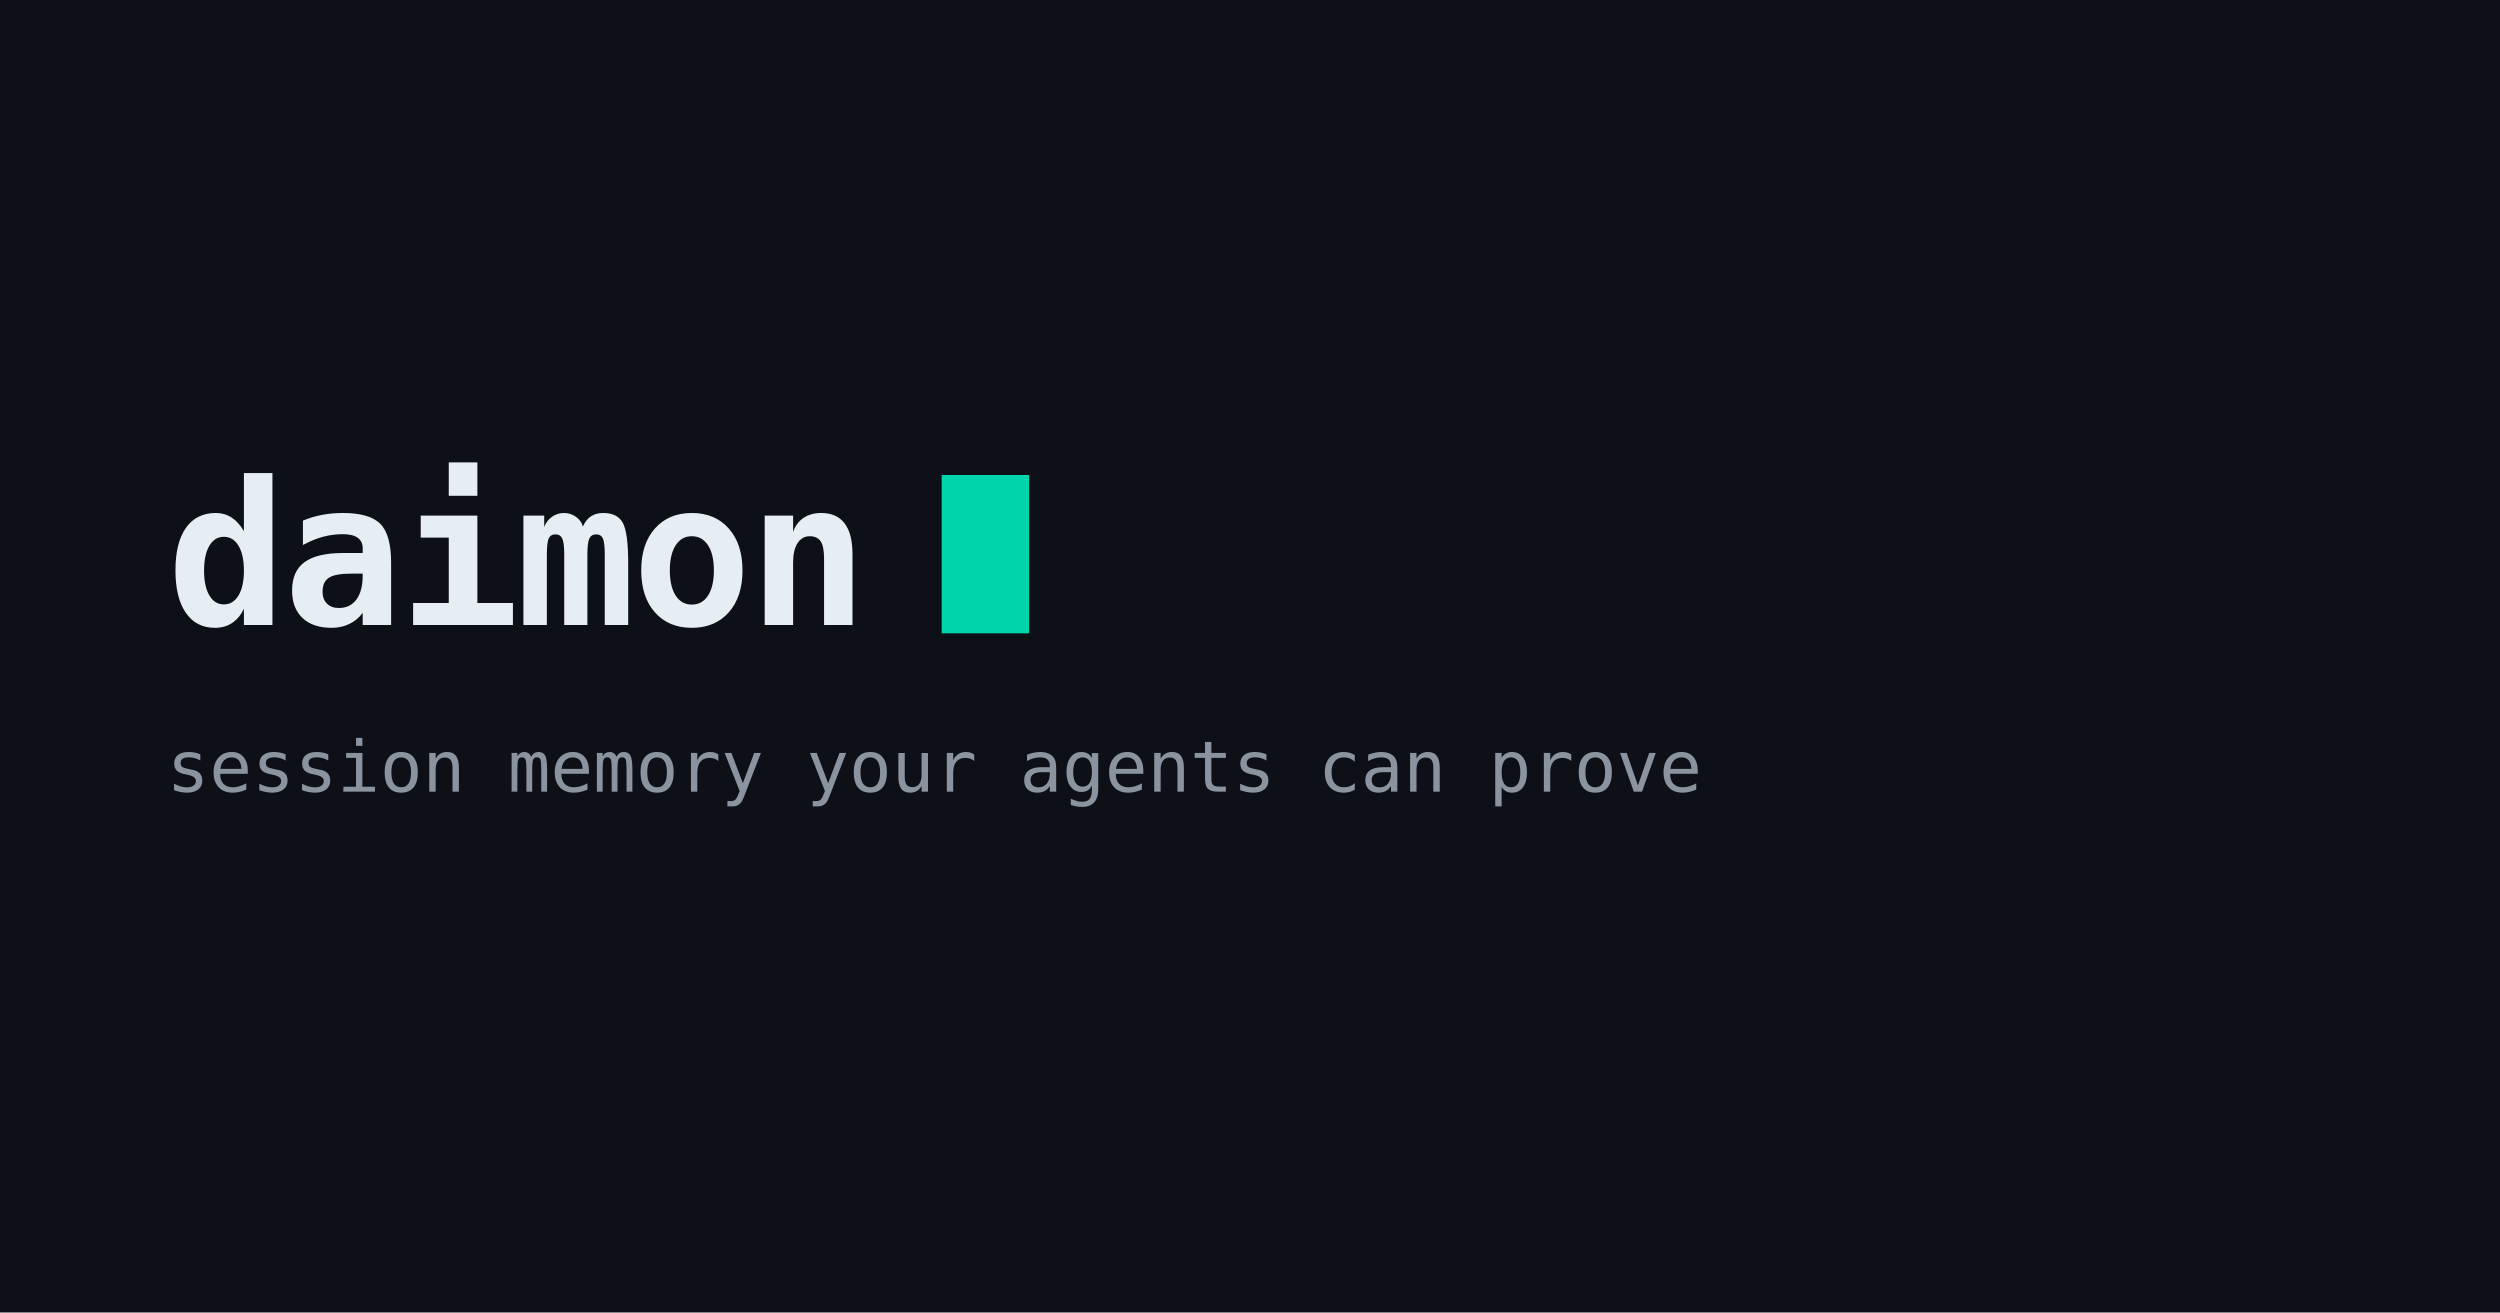
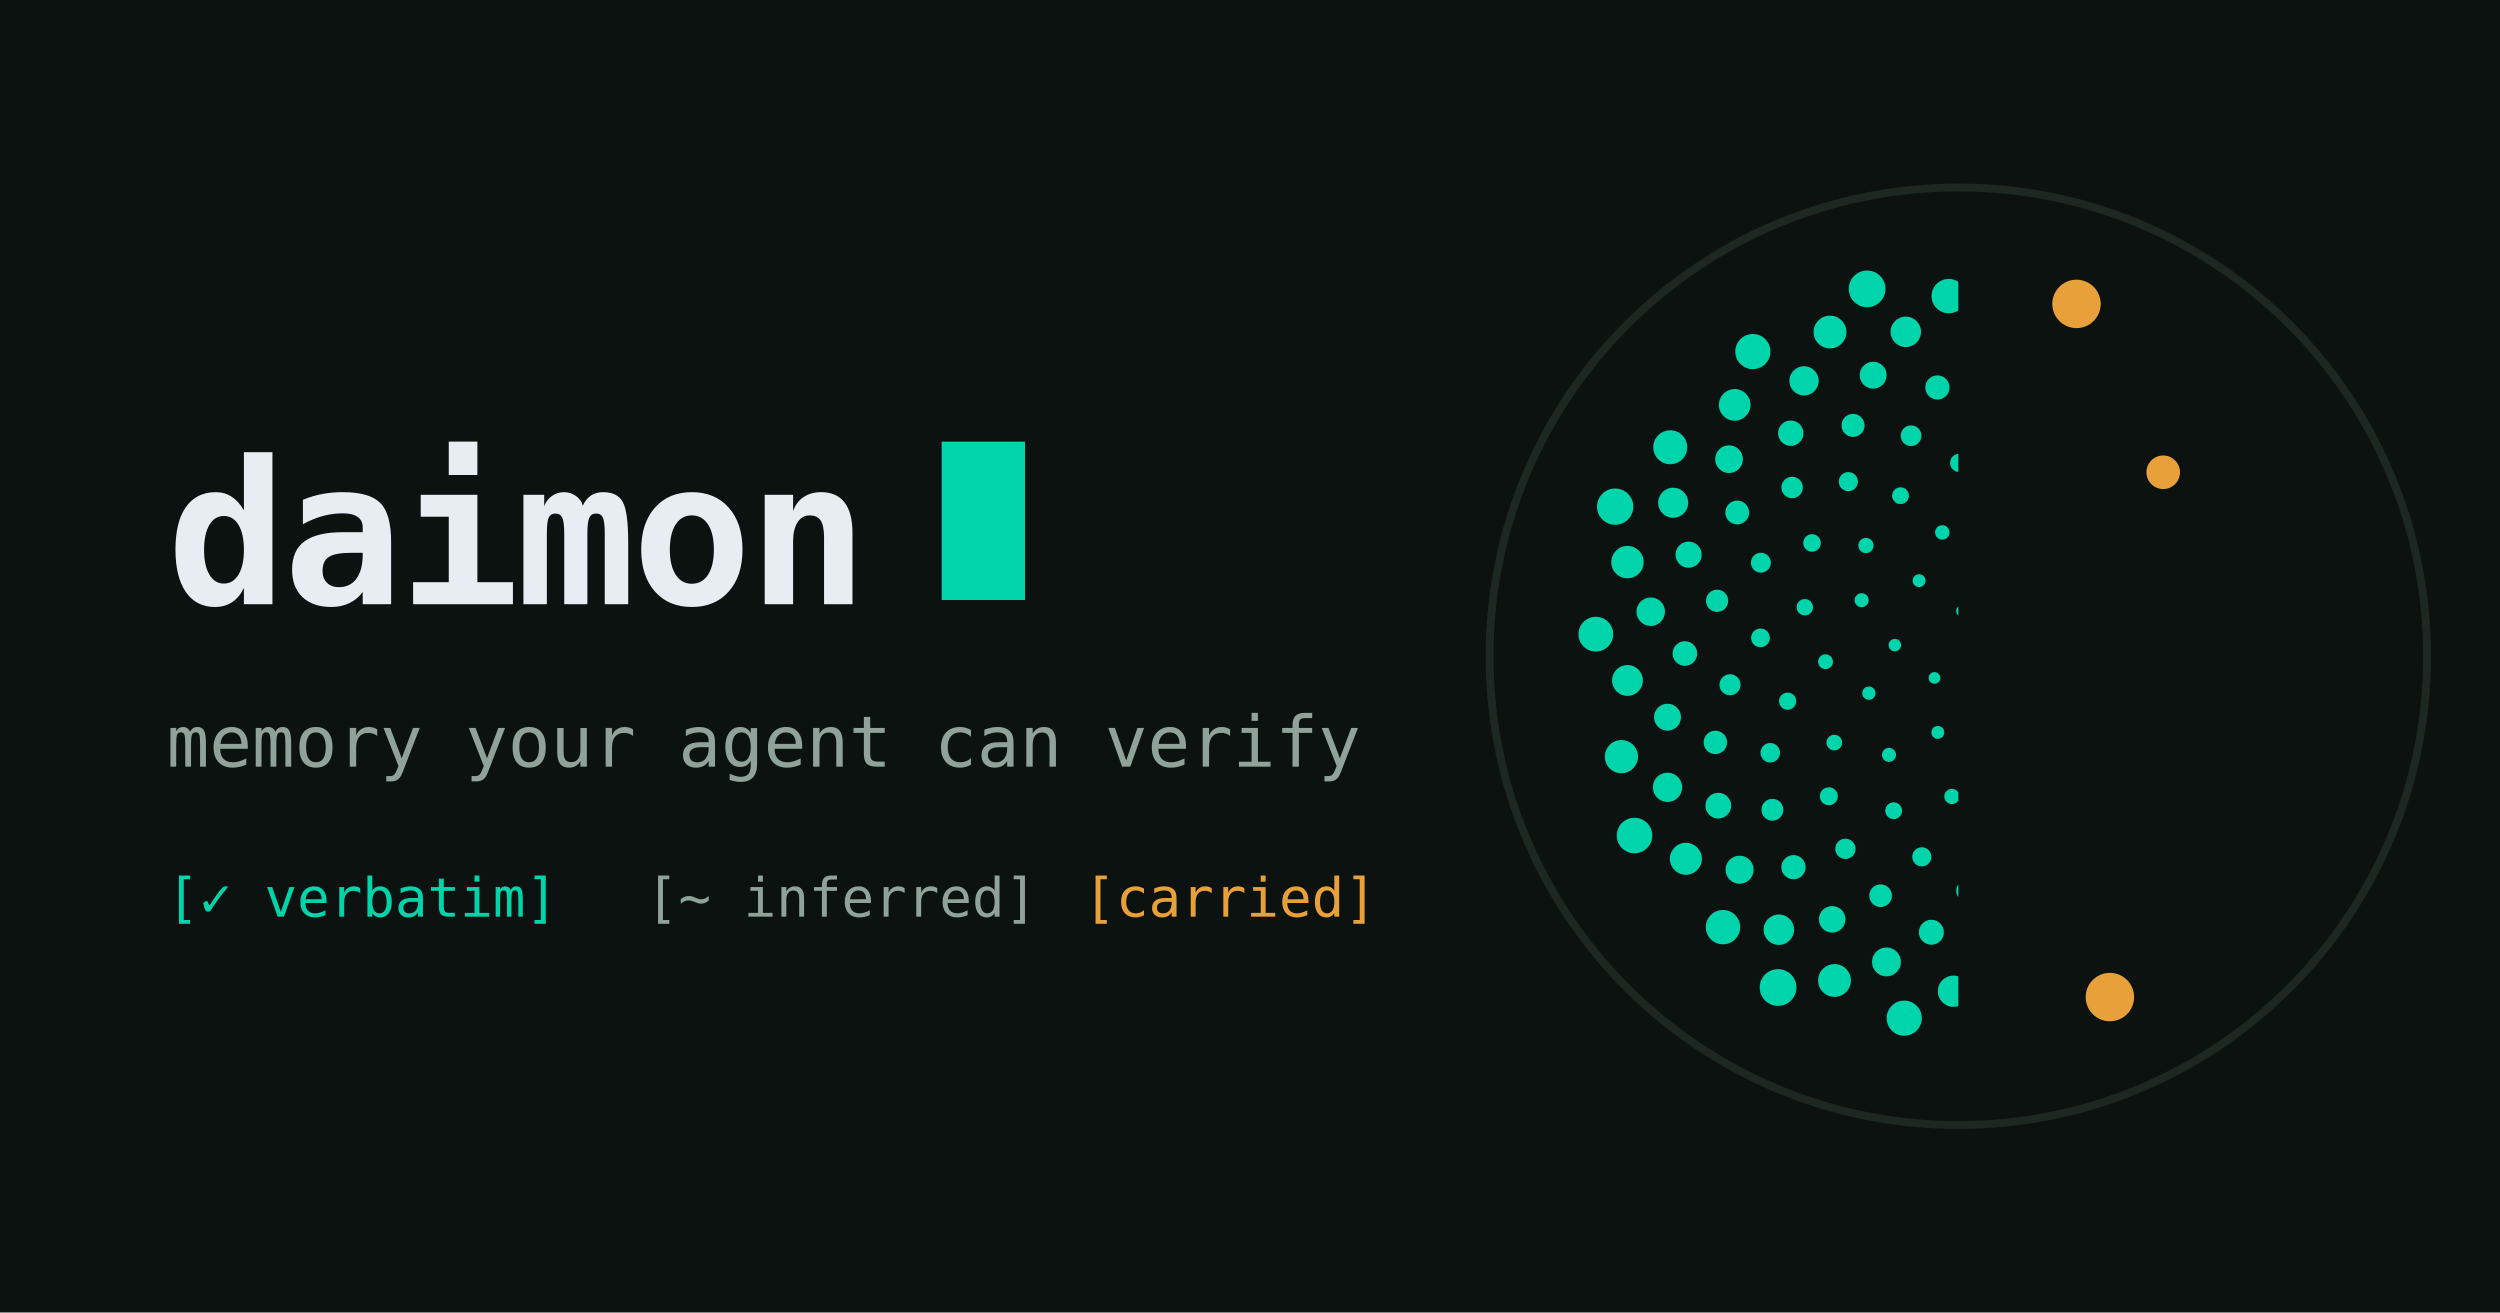
<svg xmlns="http://www.w3.org/2000/svg" width="1200" height="630" viewBox="0 0 1200 630">
-   <rect width="1200" height="630" fill="#0d1117" />
-   <text x="80" y="300" font-family="ui-monospace, Menlo, monospace" font-size="96" font-weight="600" fill="#e6edf3" letter-spacing="-2">daimon</text>
-   <rect x="452" y="228" width="42" height="76" fill="#00d4aa" />
-   <text x="80" y="380" font-family="ui-monospace, Menlo, monospace" font-size="34" fill="#8b949e">session memory your agents can prove</text>
+   <rect width="1200" height="630" fill="#0c1210" />
+   <g transform="translate(700 75) scale(0.9375)">
+     <circle cx="256" cy="256" r="240" fill="#0c1210" stroke="#1d2823" stroke-width="4" />
+     <defs>
+       <clipPath id="L">
+         <rect x="0" y="0" width="256" height="512" />
+       </clipPath>
+     </defs>
+     <g clip-path="url(#L)">
+       <circle cx="243.8" cy="267.1" r="3.0" fill="#00d4aa" />
+       <circle cx="258.0" cy="232.8" r="3.1" fill="#00d4aa" />
+       <circle cx="273.4" cy="278.7" r="3.1" fill="#00d4aa" />
+       <circle cx="223.5" cy="250.3" r="3.2" fill="#00d4aa" />
+       <circle cx="287.1" cy="236.2" r="3.2" fill="#00d4aa" />
+       <circle cx="245.5" cy="295.0" r="3.3" fill="#00d4aa" />
+       <circle cx="235.9" cy="217.3" r="3.3" fill="#00d4aa" />
+       <circle cx="299.8" cy="272.0" r="3.4" fill="#00d4aa" />
+       <circle cx="210.2" cy="274.9" r="3.4" fill="#00d4aa" />
+       <circle cx="278.1" cy="208.7" r="3.5" fill="#00d4aa" />
+       <circle cx="272.4" cy="308.2" r="3.5" fill="#00d4aa" />
+       <circle cx="206.5" cy="227.3" r="3.6" fill="#00d4aa" />
+       <circle cx="314.1" cy="243.2" r="3.6" fill="#00d4aa" />
+       <circle cx="220.5" cy="306.5" r="3.6" fill="#00d4aa" />
+       <circle cx="247.8" cy="192.6" r="3.7" fill="#00d4aa" />
+       <circle cx="306.5" cy="298.5" r="3.7" fill="#00d4aa" />
+       <circle cx="188.0" cy="258.8" r="3.8" fill="#00d4aa" />
+       <circle cx="305.6" cy="206.6" r="3.8" fill="#00d4aa" />
+       <circle cx="252.7" cy="327.8" r="3.9" fill="#00d4aa" />
+       <circle cx="208.7" cy="199.3" r="3.9" fill="#00d4aa" />
+       <circle cx="330.9" cy="266.1" r="4.0" fill="#00d4aa" />
+       <circle cx="192.5" cy="300.2" r="4.0" fill="#00d4aa" />
+       <circle cx="273.4" cy="178.8" r="4.1" fill="#00d4aa" />
+       <circle cx="296.2" cy="326.1" r="4.1" fill="#00d4aa" />
+       <circle cx="177.4" cy="230.9" r="4.2" fill="#00d4aa" />
+       <circle cx="332.4" cy="220.7" r="4.2" fill="#00d4aa" />
+       <circle cx="222.9" cy="335.1" r="4.3" fill="#00d4aa" />
+       <circle cx="226.4" cy="173.8" r="4.3" fill="#00d4aa" />
+       <circle cx="334.7" cy="297.3" r="4.3" fill="#00d4aa" />
+       <circle cx="168.6" cy="279.0" r="4.4" fill="#00d4aa" />
+       <circle cx="305.7" cy="178.7" r="4.4" fill="#00d4aa" />
+       <circle cx="271.8" cy="348.0" r="4.5" fill="#00d4aa" />
+       <circle cx="181.1" cy="198.0" r="4.5" fill="#00d4aa" />
+       <circle cx="351.9" cy="248.1" r="4.6" fill="#00d4aa" />
+       <circle cx="189.7" cy="327.7" r="4.6" fill="#00d4aa" />
+       <circle cx="256.5" cy="157.0" r="4.7" fill="#00d4aa" />
+       <circle cx="323.4" cy="330.3" r="4.7" fill="#00d4aa" />
+       <circle cx="154.7" cy="246.6" r="4.8" fill="#00d4aa" />
+       <circle cx="338.1" cy="193.7" r="4.8" fill="#00d4aa" />
+       <circle cx="237.3" cy="358.7" r="4.9" fill="#00d4aa" />
+       <circle cx="199.7" cy="166.6" r="4.9" fill="#00d4aa" />
+       <circle cx="359.1" cy="284.3" r="5.0" fill="#00d4aa" />
+       <circle cx="159.7" cy="305.4" r="5.0" fill="#00d4aa" />
+       <circle cx="294.0" cy="153.4" r="5.0" fill="#00d4aa" />
+       <circle cx="297.7" cy="358.5" r="5.1" fill="#00d4aa" />
+       <circle cx="154.9" cy="208.1" r="5.1" fill="#00d4aa" />
+       <circle cx="364.1" cy="222.7" r="5.2" fill="#00d4aa" />
+       <circle cx="198.2" cy="354.6" r="5.2" fill="#00d4aa" />
+       <circle cx="231.8" cy="143.1" r="5.3" fill="#00d4aa" />
+       <circle cx="351.1" cy="323.6" r="5.3" fill="#00d4aa" />
+       <circle cx="139.1" cy="270.6" r="5.4" fill="#00d4aa" />
+       <circle cx="333.1" cy="165.4" r="5.4" fill="#00d4aa" />
+       <circle cx="260.4" cy="376.0" r="5.5" fill="#00d4aa" />
+       <circle cx="170.9" cy="169.6" r="5.5" fill="#00d4aa" />
+       <circle cx="378.2" cy="262.2" r="5.6" fill="#00d4aa" />
+       <circle cx="160.8" cy="334.6" r="5.6" fill="#00d4aa" />
+       <circle cx="273.2" cy="132.6" r="5.6" fill="#00d4aa" />
+       <circle cx="327.3" cy="359.5" r="5.7" fill="#00d4aa" />
+       <circle cx="132.5" cy="227.6" r="5.7" fill="#00d4aa" />
+       <circle cx="367.2" cy="193.0" r="5.8" fill="#00d4aa" />
+       <circle cx="216.2" cy="378.6" r="5.8" fill="#00d4aa" />
+       <circle cx="202.1" cy="137.8" r="5.9" fill="#00d4aa" />
+       <circle cx="376.6" cy="307.1" r="5.9" fill="#00d4aa" />
+       <circle cx="131.6" cy="300.1" r="6.0" fill="#00d4aa" />
+       <circle cx="318.5" cy="138.5" r="6.0" fill="#00d4aa" />
+       <circle cx="289.5" cy="385.8" r="6.1" fill="#00d4aa" />
+       <circle cx="142.8" cy="182.4" r="6.1" fill="#00d4aa" />
+       <circle cx="390.2" cy="233.6" r="6.2" fill="#00d4aa" />
+       <circle cx="171.6" cy="364.0" r="6.2" fill="#00d4aa" />
+       <circle cx="245.3" cy="118.4" r="6.2" fill="#00d4aa" />
+       <circle cx="357.6" cy="350.9" r="6.3" fill="#00d4aa" />
+       <circle cx="116.0" cy="254.6" r="6.3" fill="#00d4aa" />
+       <circle cx="360.9" cy="161.8" r="6.4" fill="#00d4aa" />
+       <circle cx="242.2" cy="397.3" r="6.4" fill="#00d4aa" />
+       <circle cx="170.2" cy="141.8" r="6.5" fill="#00d4aa" />
+       <circle cx="397.4" cy="282.4" r="6.5" fill="#00d4aa" />
+       <circle cx="133.1" cy="332.5" r="6.6" fill="#00d4aa" />
+       <circle cx="295.2" cy="115.6" r="6.6" fill="#00d4aa" />
+       <circle cx="322.3" cy="386.8" r="6.7" fill="#00d4aa" />
+       <circle cx="117.9" cy="204.0" r="6.7" fill="#00d4aa" />
+       <circle cx="393.8" cy="200.7" r="6.8" fill="#00d4aa" />
+       <circle cx="191.4" cy="390.7" r="6.8" fill="#00d4aa" />
+       <circle cx="212.4" cy="112.1" r="6.9" fill="#00d4aa" />
+       <circle cx="386.1" cy="333.1" r="6.9" fill="#00d4aa" />
+       <circle cx="107.1" cy="287.2" r="6.9" fill="#00d4aa" />
+       <circle cx="345.2" cy="131.7" r="7.0" fill="#00d4aa" />
+       <circle cx="274.3" cy="408.8" r="7.0" fill="#00d4aa" />
+       <circle cx="138.6" cy="155.1" r="7.1" fill="#00d4aa" />
+       <circle cx="411.6" cy="251.1" r="7.1" fill="#00d4aa" />
+       <circle cx="144.0" cy="365.3" r="7.2" fill="#00d4aa" />
+       <circle cx="264.8" cy="98.8" r="7.2" fill="#00d4aa" />
+       <circle cx="356.2" cy="378.5" r="7.3" fill="#00d4aa" />
+       <circle cx="98.5" cy="233.2" r="7.3" fill="#00d4aa" />
+       <circle cx="388.2" cy="165.9" r="7.4" fill="#00d4aa" />
+       <circle cx="219.2" cy="412.5" r="7.4" fill="#00d4aa" />
+       <circle cx="177.0" cy="115.0" r="7.5" fill="#00d4aa" />
+       <circle cx="410.3" cy="306.9" r="7.5" fill="#00d4aa" />
+       <circle cx="107.1" cy="323.1" r="7.5" fill="#00d4aa" />
+       <circle cx="320.9" cy="105.2" r="7.6" fill="#00d4aa" />
+       <circle cx="310.3" cy="411.8" r="7.6" fill="#00d4aa" />
+       <circle cx="110.0" cy="177.4" r="7.7" fill="#00d4aa" />
+       <circle cx="417.5" cy="215.1" r="7.7" fill="#00d4aa" />
+       <circle cx="164.1" cy="396.0" r="7.8" fill="#00d4aa" />
+       <circle cx="229.1" cy="89.9" r="7.8" fill="#00d4aa" />
+       <circle cx="388.7" cy="360.8" r="7.9" fill="#00d4aa" />
+       <circle cx="86.6" cy="268.4" r="7.9" fill="#00d4aa" />
+       <circle cx="373.1" cy="131.8" r="8.0" fill="#00d4aa" />
+       <circle cx="253.5" cy="427.5" r="8.0" fill="#00d4aa" />
+       <circle cx="141.5" cy="127.3" r="8.1" fill="#00d4aa" />
+       <circle cx="428.2" cy="273.7" r="8.1" fill="#00d4aa" />
+       <circle cx="116.5" cy="359.7" r="8.2" fill="#00d4aa" />
+       <circle cx="288.9" cy="84.5" r="8.2" fill="#00d4aa" />
+       <circle cx="348.0" cy="405.4" r="8.2" fill="#00d4aa" />
+       <circle cx="86.6" cy="207.8" r="8.3" fill="#00d4aa" />
+       <circle cx="414.2" cy="176.8" r="8.3" fill="#00d4aa" />
+       <circle cx="192.6" cy="422.0" r="8.4" fill="#00d4aa" />
+       <circle cx="190.3" cy="90.0" r="8.4" fill="#00d4aa" />
+       <circle cx="417.2" cy="334.3" r="8.5" fill="#00d4aa" />
+       <circle cx="83.5" cy="307.4" r="8.5" fill="#00d4aa" />
+       <circle cx="348.9" cy="101.0" r="8.6" fill="#00d4aa" />
+       <circle cx="292.4" cy="433.8" r="8.6" fill="#00d4aa" />
+       <circle cx="108.5" cy="149.0" r="8.7" fill="#00d4aa" />
+       <circle cx="437.8" cy="235.1" r="8.7" fill="#00d4aa" />
+       <circle cx="135.5" cy="394.7" r="8.8" fill="#00d4aa" />
+       <circle cx="251.1" cy="71.6" r="8.8" fill="#00d4aa" />
+       <circle cx="384.7" cy="389.2" r="8.9" fill="#00d4aa" />
+       <circle cx="70.4" cy="244.7" r="8.9" fill="#00d4aa" />
+       <circle cx="401.1" cy="138.5" r="8.9" fill="#00d4aa" />
+       <circle cx="228.3" cy="441.3" r="9.0" fill="#00d4aa" />
+       <circle cx="150.8" cy="100.0" r="9.0" fill="#00d4aa" />
+       <circle cx="439.6" cy="300.1" r="9.1" fill="#00d4aa" />
+       <circle cx="90.2" cy="347.8" r="9.1" fill="#00d4aa" />
+       <circle cx="316.5" cy="75.6" r="9.2" fill="#00d4aa" />
+       <circle cx="333.6" cy="430.5" r="9.2" fill="#00d4aa" />
+       <circle cx="80.3" cy="179.4" r="9.3" fill="#00d4aa" />
+       <circle cx="438.0" cy="193.5" r="9.3" fill="#00d4aa" />
+       <circle cx="163.7" cy="425.6" r="9.4" fill="#00d4aa" />
+       <circle cx="209.3" cy="67.9" r="9.4" fill="#00d4aa" />
+       <circle cx="418.1" cy="363.6" r="9.5" fill="#00d4aa" />
+     </g>
+     <circle cx="333.6" cy="430.5" r="12.4" fill="#e8a13a" />
+     <circle cx="316.5" cy="75.6" r="12.4" fill="#e8a13a" />
+     <circle cx="360.9" cy="161.8" r="8.6" fill="#e8a13a" />
+   </g>
+   <text x="80" y="290" font-family="ui-monospace, Menlo, monospace" font-size="96" font-weight="600" fill="#e6edf3" letter-spacing="-2">daimon</text>
+   <rect x="452" y="212" width="40" height="76" fill="#00d4aa" />
+   <text x="80" y="368" font-family="ui-monospace, Menlo, monospace" font-size="34" fill="#8fa39b">memory your agent can verify</text>
+   <text x="80" y="440" font-family="ui-monospace, Menlo, monospace" font-size="26" fill="#00d4aa">[✓ verbatim]</text>
+   <text x="310" y="440" font-family="ui-monospace, Menlo, monospace" font-size="26" fill="#8fa39b">[~ inferred]</text>
+   <text x="520" y="440" font-family="ui-monospace, Menlo, monospace" font-size="26" fill="#e8a13a">[carried]</text>
</svg>
